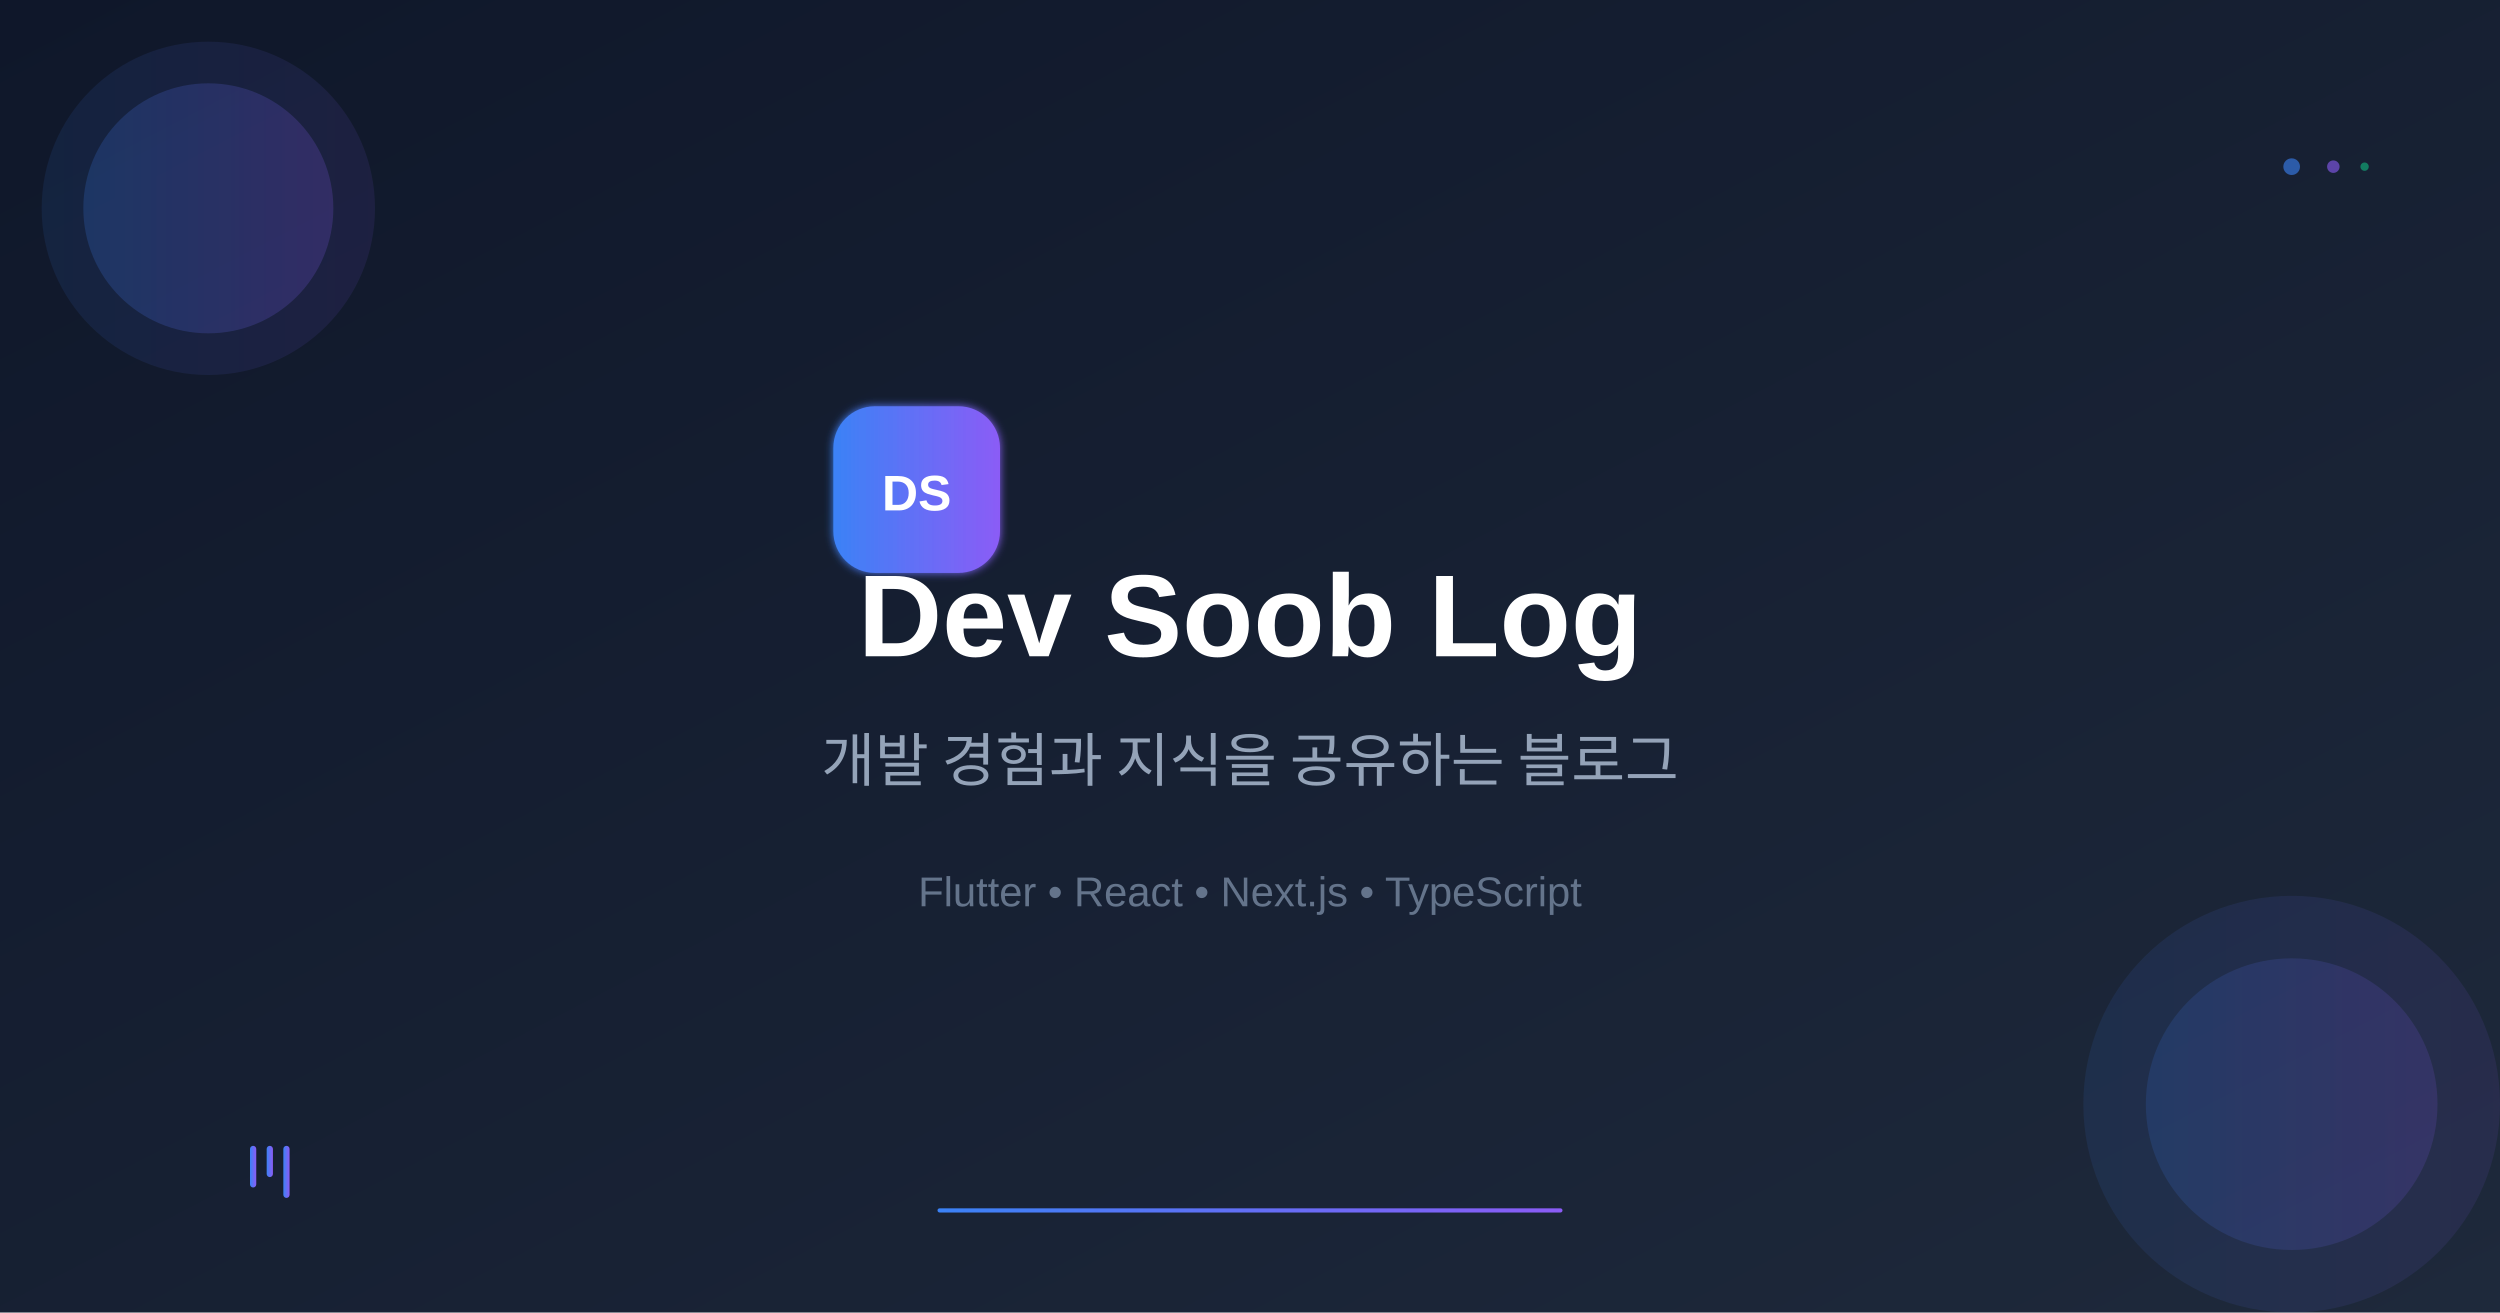
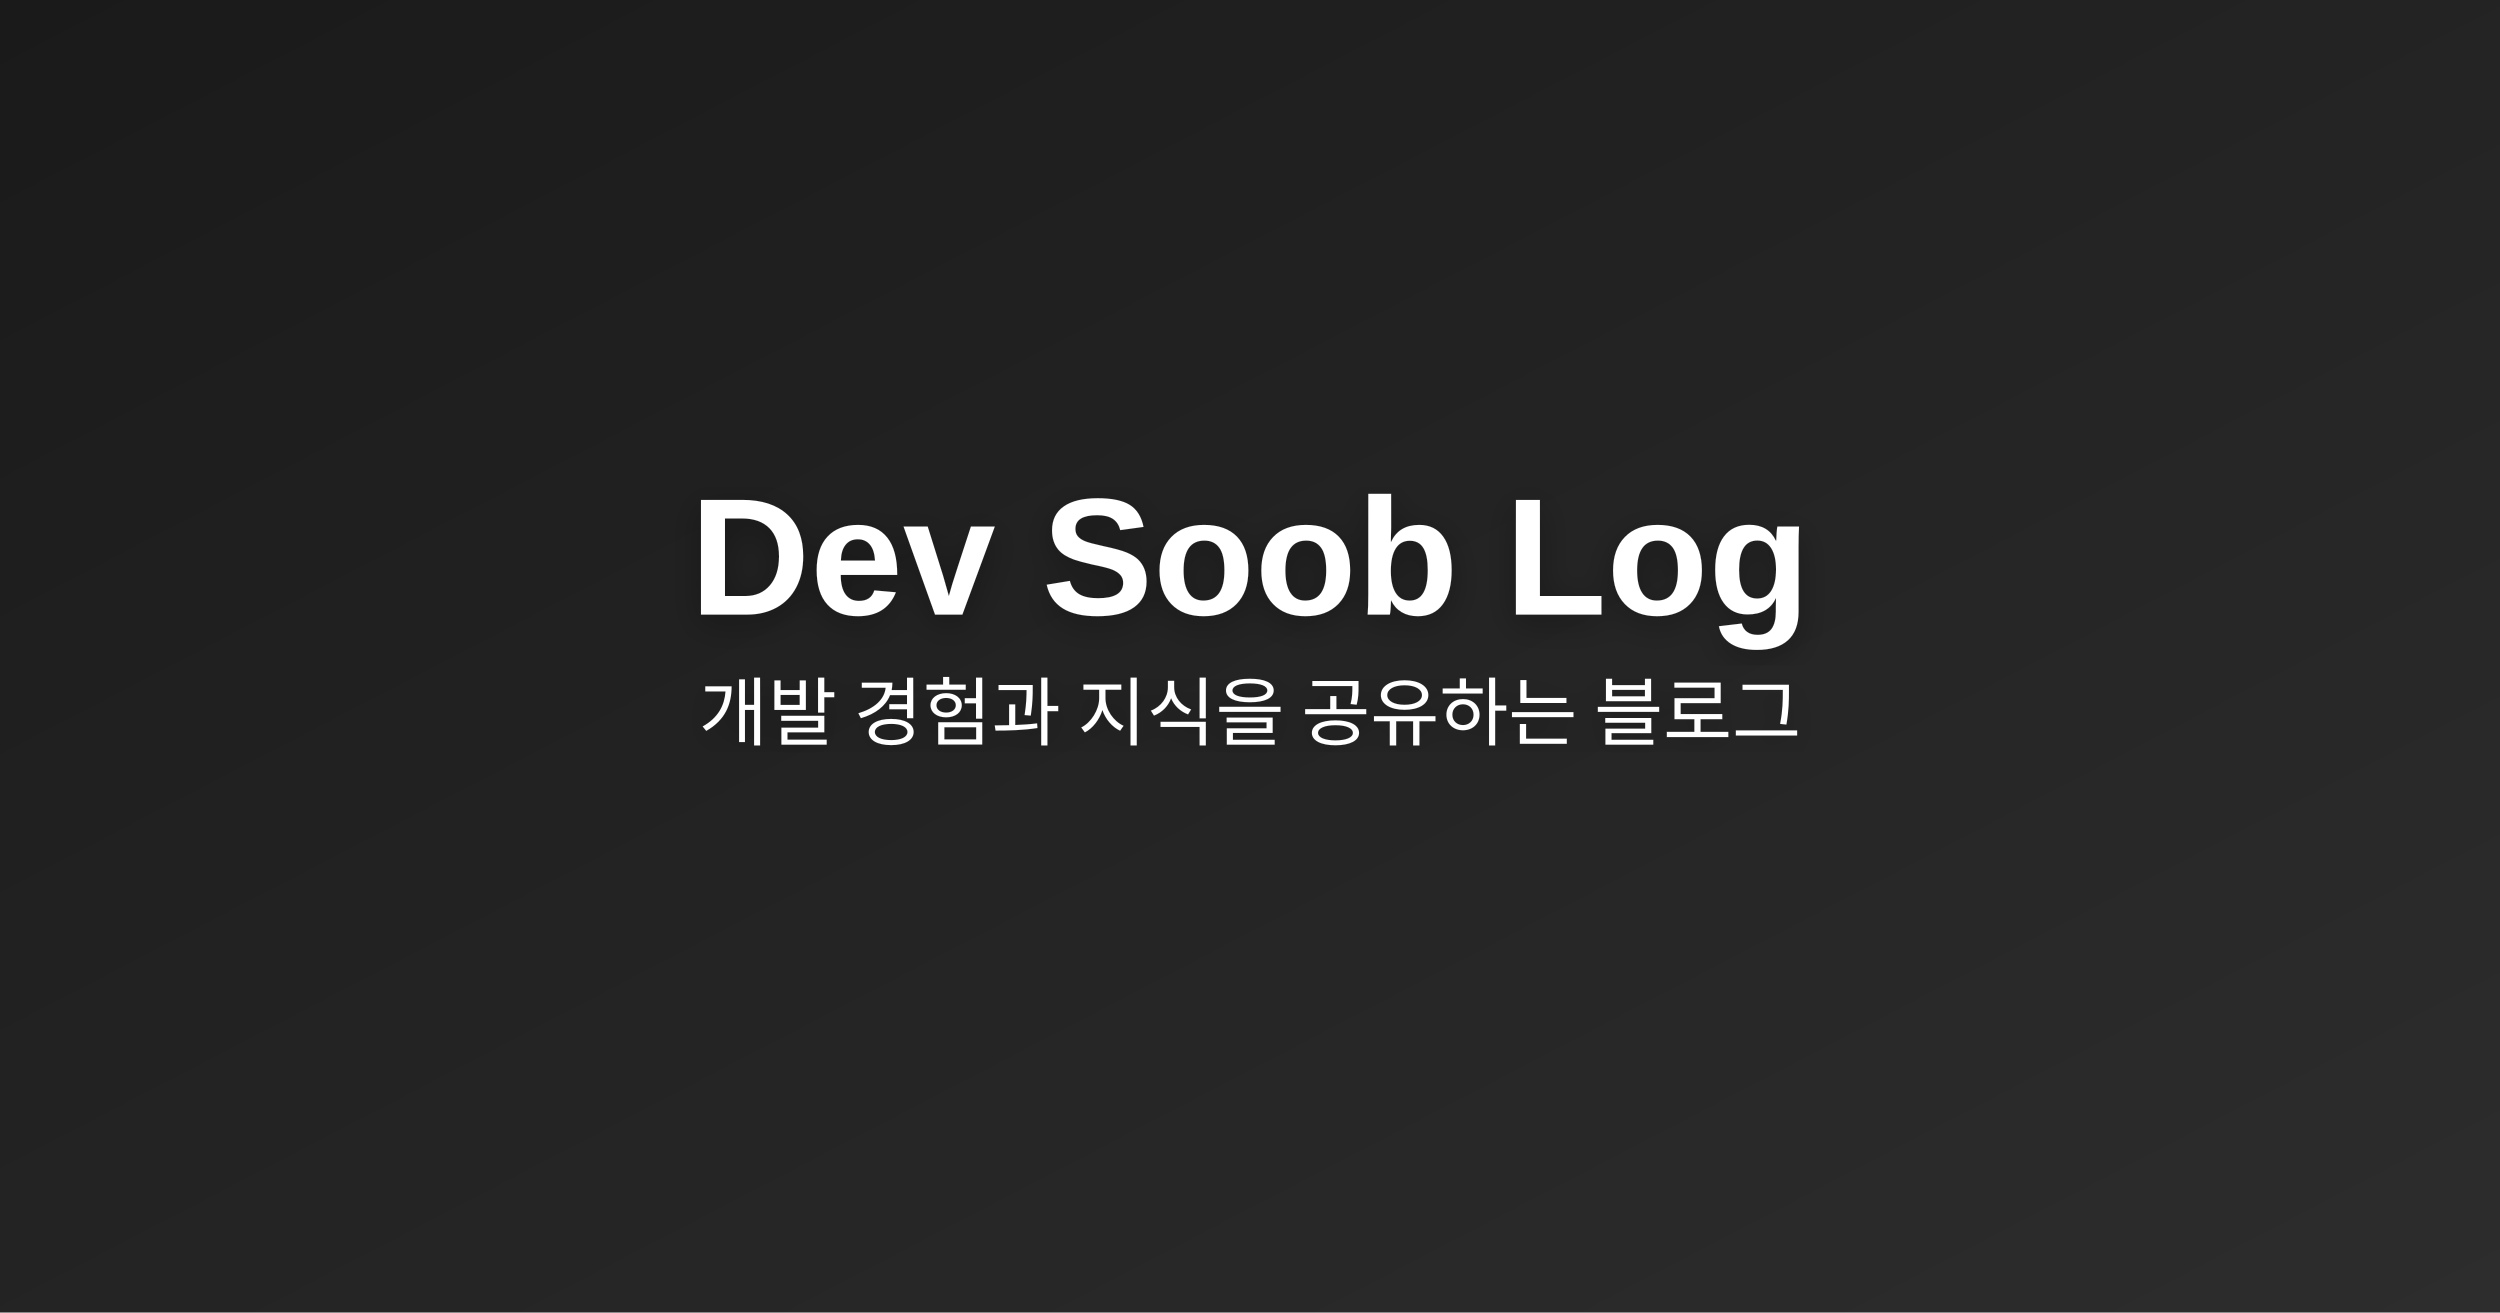
<svg xmlns="http://www.w3.org/2000/svg" width="1200" height="630" viewBox="0 0 1200 630">
  <defs>
    <linearGradient id="bgGradient" x1="0%" y1="0%" x2="100%" y2="100%">
-       <stop offset="0%" style="stop-color:#0f172a;stop-opacity:1" />
-       <stop offset="100%" style="stop-color:#1e293b;stop-opacity:1" />
+       <stop offset="0%" style="stop-color:#1a1a1a;stop-opacity:1" />
+       <stop offset="100%" style="stop-color:#2d2d2d;stop-opacity:1" />
    </linearGradient>
-     <linearGradient id="accentGradient" x1="0%" y1="0%" x2="100%" y2="0%">
-       <stop offset="0%" style="stop-color:#3b82f6;stop-opacity:1" />
-       <stop offset="100%" style="stop-color:#8b5cf6;stop-opacity:1" />
-     </linearGradient>
-     <filter id="glow">
-       <feGaussianBlur stdDeviation="2" result="coloredBlur" />
-       <feMerge>
-         <feMergeNode in="coloredBlur" />
-         <feMergeNode in="SourceGraphic" />
-       </feMerge>
+     <filter id="shadow">
+       <feDropShadow dx="0" dy="4" stdDeviation="8" flood-color="#000000" flood-opacity="0.3" />
    </filter>
  </defs>
  <rect width="1200" height="630" fill="url(#bgGradient)" />
-   <circle cx="100" cy="100" r="80" fill="url(#accentGradient)" opacity="0.1" />
-   <circle cx="100" cy="100" r="60" fill="url(#accentGradient)" opacity="0.2" />
-   <circle cx="1100" cy="530" r="100" fill="url(#accentGradient)" opacity="0.1" />
-   <circle cx="1100" cy="530" r="70" fill="url(#accentGradient)" opacity="0.15" />
  <g transform="translate(600, 315)">
-     <g transform="translate(-200, -120)">
-       <rect x="0" y="0" width="80" height="80" rx="20" fill="url(#accentGradient)" filter="url(#glow)" />
-       <text x="40" y="50" font-family="Arial, sans-serif" font-size="24" font-weight="bold" text-anchor="middle" fill="#ffffff">DS</text>
-     </g>
-     <text x="0" y="0" font-family="Arial, sans-serif" font-size="56" font-weight="bold" text-anchor="middle" fill="#ffffff">Dev Soob Log</text>
-     <text x="0" y="60" font-family="Arial, sans-serif" font-size="28" text-anchor="middle" fill="#94a3b8">개발 경험과 지식을 공유하는 블로그</text>
-     <text x="0" y="120" font-family="Arial, sans-serif" font-size="20" text-anchor="middle" fill="#64748b">Flutter • React • Next.js • TypeScript</text>
-   </g>
-   <g transform="translate(600, 580)">
-     <rect x="-150" y="0" width="300" height="2" fill="url(#accentGradient)" rx="1" />
-   </g>
-   <g transform="translate(1100, 80)">
-     <circle cx="0" cy="0" r="4" fill="#3b82f6" opacity="0.6" />
-     <circle cx="20" cy="0" r="3" fill="#8b5cf6" opacity="0.6" />
-     <circle cx="35" cy="0" r="2" fill="#10b981" opacity="0.6" />
-   </g>
-   <g transform="translate(120, 550)">
-     <rect x="0" y="0" width="3" height="20" fill="url(#accentGradient)" rx="1.5" />
-     <rect x="8" y="0" width="3" height="15" fill="url(#accentGradient)" rx="1.5" />
-     <rect x="16" y="0" width="3" height="25" fill="url(#accentGradient)" rx="1.5" />
+     <text x="0" y="-20" font-family="Arial, sans-serif" font-size="80" font-weight="bold" text-anchor="middle" fill="#ffffff" filter="url(#shadow)">Dev Soob Log</text>
+     <text x="0" y="40" font-family="Arial, sans-serif" font-size="36" text-anchor="middle" fill="#ffffff" filter="url(#shadow)">개발 경험과 지식을 공유하는 블로그</text>
  </g>
</svg>
